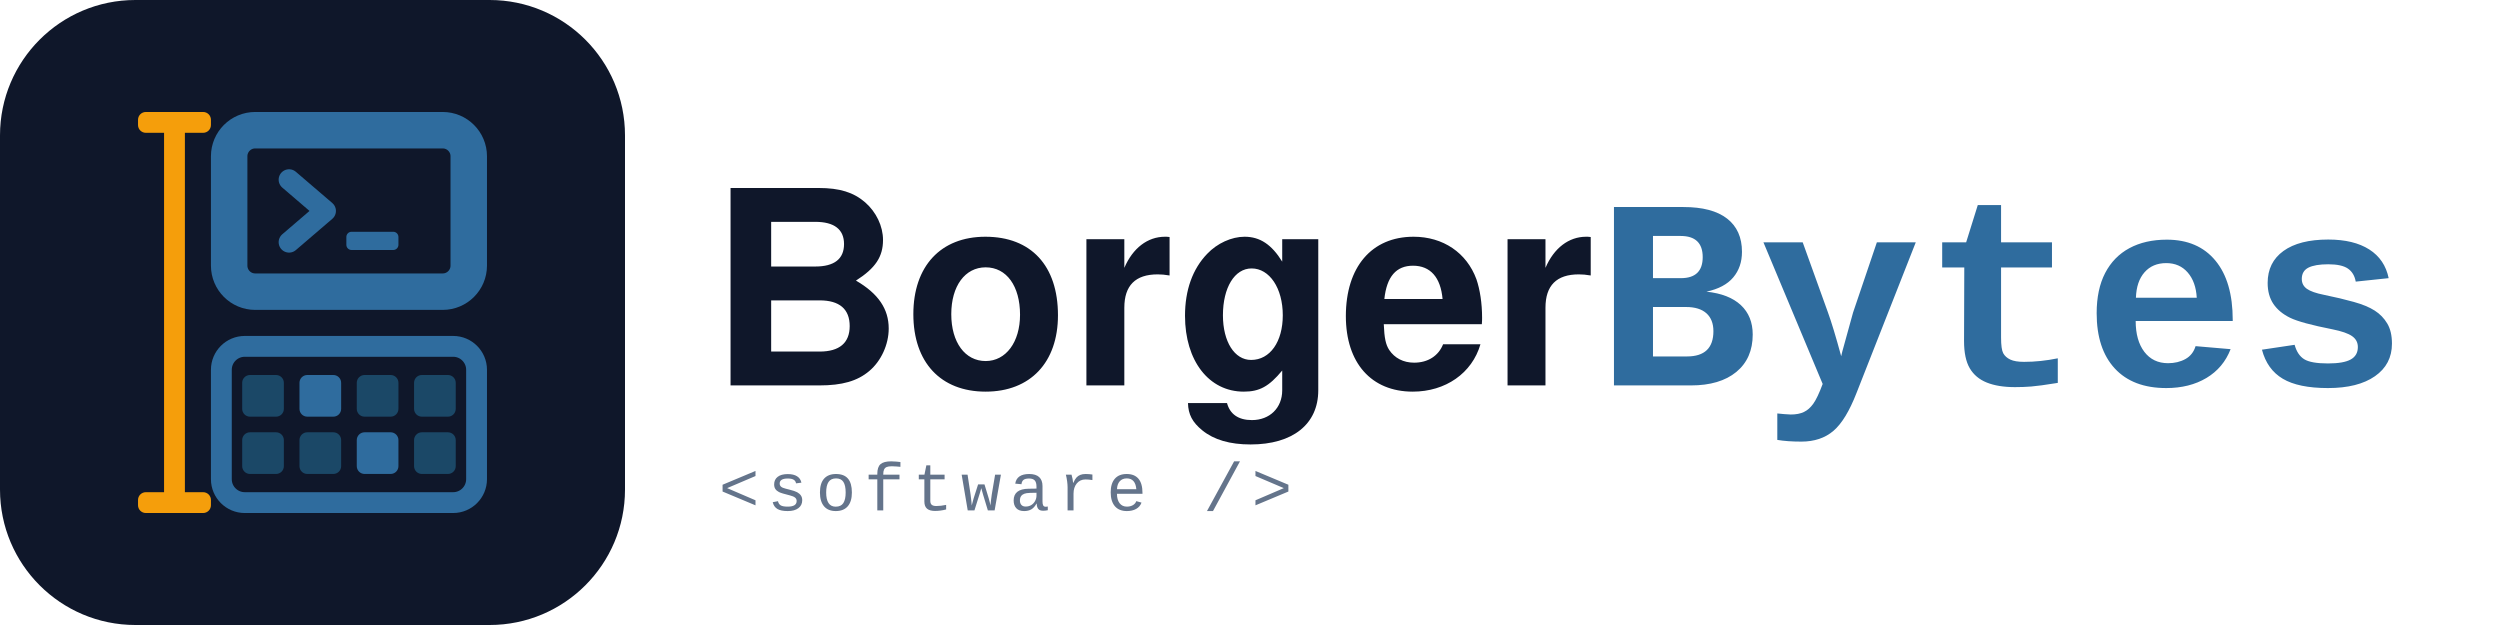
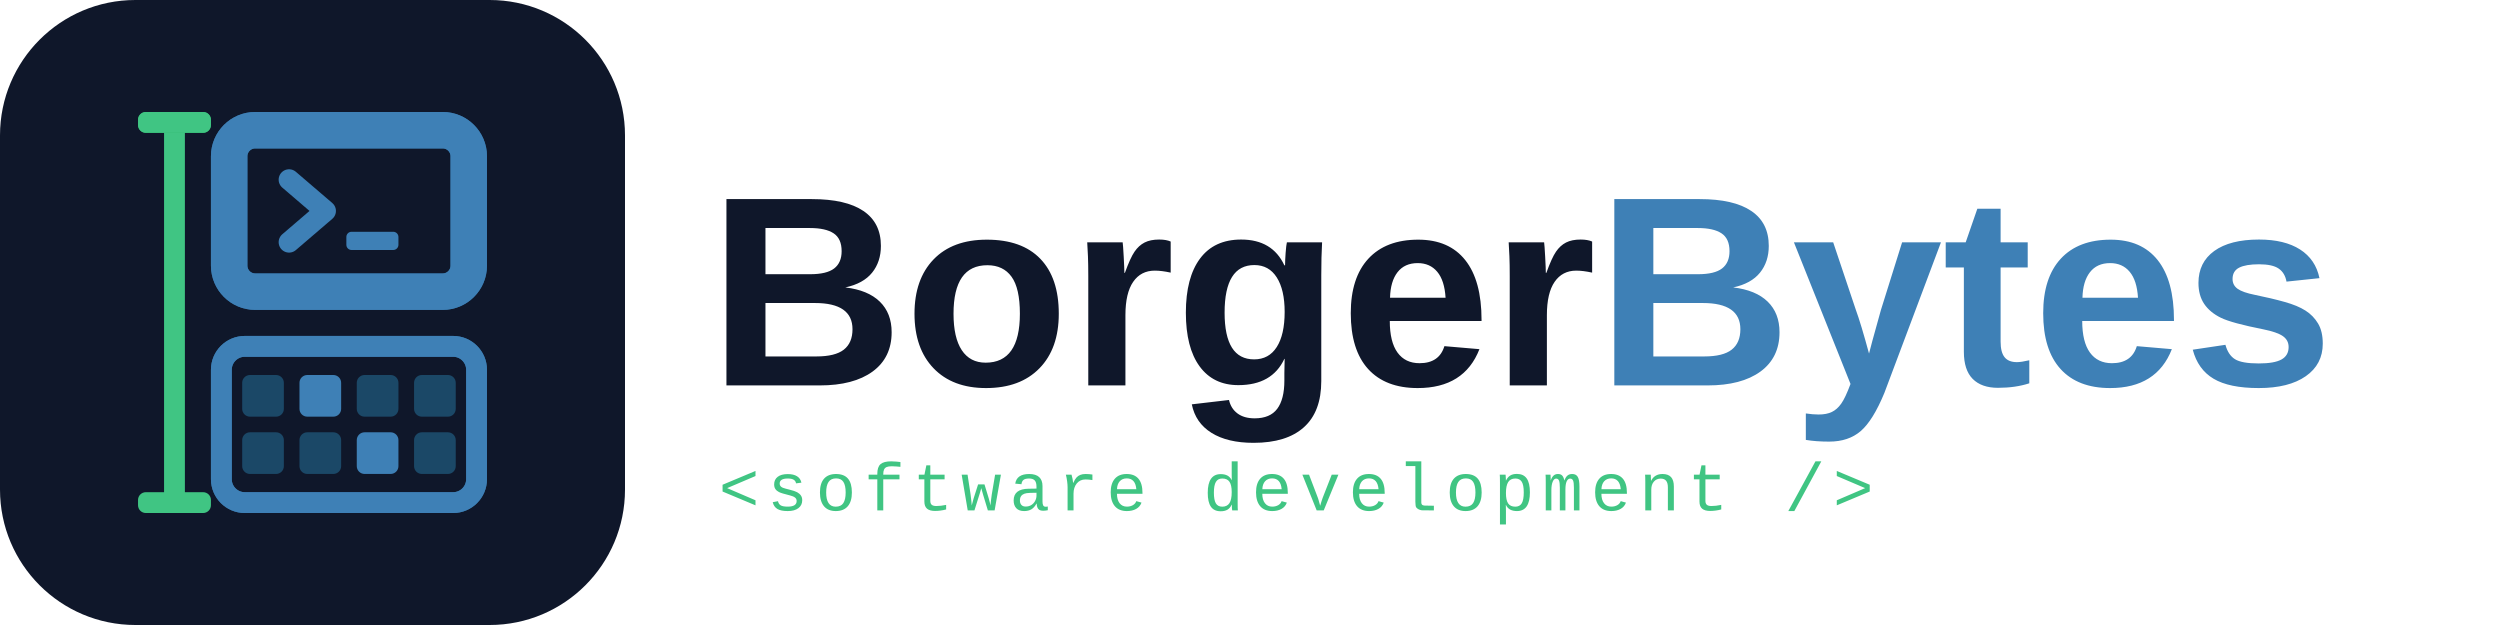
- <svg xmlns="http://www.w3.org/2000/svg" width="960" height="240" viewBox="0 0 960 240" role="img" aria-label="BorgerBytes logo">
-   <rect width="240" height="240" rx="52" fill="#0f172a" />
-   <g transform="translate(-5 7)">
-     <g fill="#f59e0b">
-       <rect x="68" y="36" width="8" height="154" rx="2" />
-       <rect x="58" y="36" width="28" height="8" rx="3" />
-       <rect x="58" y="182" width="28" height="8" rx="3" />
+ <svg xmlns="http://www.w3.org/2000/svg" width="960" height="240" viewBox="0 0 960 240" role="img" aria-label="BorgerBytes logo" version="1.1" id="svg17">
+   <defs id="defs17" />
+   <rect width="240" height="240" rx="52" fill="#0f172a" id="rect1" x="0" y="0" />
+   <g transform="translate(-5,7)" id="g16">
+     <g fill="#f59e0b" id="g4">
+       <rect x="68" y="36" width="8" height="154" rx="2" id="rect2" style="fill:#40c583;fill-opacity:1" />
+       <rect x="58" y="36" width="28" height="8" rx="3" id="rect3" style="fill:#28b363;fill-opacity:1" />
+       <rect x="58" y="182" width="28" height="8" rx="3" id="rect4" style="fill:#40c583;fill-opacity:1" />
+       <rect x="58" y="36" width="28" height="8" rx="3" id="rect16" style="fill:#40c583;fill-opacity:1" />
    </g>
-     <rect x="93" y="43" width="92" height="62" rx="10" fill="none" stroke="#2f6c9e" stroke-width="14" />
-     <path d="M116 62l14 12-14 12" fill="none" stroke="#2f6c9e" stroke-width="8" stroke-linecap="round" stroke-linejoin="round" />
-     <rect x="138" y="82" width="20" height="7" rx="2" fill="#2f6c9e" />
-     <rect x="90" y="126" width="98" height="60" rx="9" fill="none" stroke="#2f6c9e" stroke-width="8" />
-     <g fill="#38bdf8" fill-opacity=".3">
-       <rect x="98" y="137" width="16" height="16" rx="3" />
-       <rect x="120" y="137" width="16" height="16" rx="3" fill="#2f6c9e" fill-opacity="1" />
-       <rect x="142" y="137" width="16" height="16" rx="3" />
-       <rect x="164" y="137" width="16" height="16" rx="3" />
-       <rect x="98" y="159" width="16" height="16" rx="3" />
-       <rect x="120" y="159" width="16" height="16" rx="3" />
-       <rect x="142" y="159" width="16" height="16" rx="3" fill="#2f6c9e" fill-opacity="1" />
-       <rect x="164" y="159" width="16" height="16" rx="3" />
+     <rect x="93" y="43" width="92" height="62" rx="10" fill="none" stroke="#2f6c9e" stroke-width="14" id="rect5" />
+     <path d="m 116,62 14,12 -14,12" fill="none" stroke="#2f6c9e" stroke-width="8" stroke-linecap="round" stroke-linejoin="round" id="path5" style="stroke:#3e80b6;stroke-opacity:1" />
+     <rect x="138" y="82" width="20" height="7" rx="2" fill="#2f6c9e" id="rect6" style="fill:#3e80b6;fill-opacity:1" />
+     <rect x="90" y="126" width="98" height="60" rx="9" fill="none" stroke="#2f6c9e" stroke-width="8" id="rect7" />
+     <g fill="#38bdf8" fill-opacity="0.3" id="g15">
+       <rect x="98" y="137" width="16" height="16" rx="3" id="rect8" />
+       <rect x="120" y="137" width="16" height="16" rx="3" fill="#2f6c9e" fill-opacity="1" id="rect9" style="fill:#3e80b6;fill-opacity:1" />
+       <rect x="142" y="137" width="16" height="16" rx="3" id="rect10" />
+       <rect x="164" y="137" width="16" height="16" rx="3" id="rect11" />
+       <rect x="98" y="159" width="16" height="16" rx="3" id="rect12" />
+       <rect x="120" y="159" width="16" height="16" rx="3" id="rect13" />
+       <rect x="142" y="159" width="16" height="16" rx="3" fill="#2f6c9e" fill-opacity="1" id="rect14" style="fill:#3e80b6;fill-opacity:1" />
+       <rect x="164" y="159" width="16" height="16" rx="3" id="rect15" />
    </g>
+     <rect x="93" y="43" width="92" height="62" rx="10" fill="none" stroke="#2f6c9e" stroke-width="14" id="rect17" style="stroke:#3e80b6;stroke-opacity:1" />
+     <rect x="90" y="126" width="98" height="60" rx="9" fill="none" stroke="#2f6c9e" stroke-width="8" id="rect18" style="stroke:#3e80b6;stroke-opacity:1" />
  </g>
-   <text x="272" y="148" font-family="'Segoe UI', Helvetica, Arial, sans-serif" font-size="104" font-weight="800" fill="#0f172a">Borger<tspan font-family="Consolas, Menlo, 'Courier New', monospace" font-weight="700" fill="#2f6c9e">Bytes</tspan>
+   <text x="272" y="148" font-family="'Segoe UI', Helvetica, Arial, sans-serif" font-size="104px" font-weight="800" fill="#0f172a" id="text16">
+     <tspan style="font-style:normal;font-variant:normal;font-weight:bold;font-stretch:normal;font-family:'Liberation Sans';-inkscape-font-specification:'Liberation Sans Bold'" id="tspan1">Borger<tspan style="fill:#3e80b6;fill-opacity:1" id="tspan2">Bytes</tspan>
+     </tspan>
  </text>
-   <text x="276" y="196" font-family="Consolas, Menlo, 'Courier New', monospace" font-size="26" letter-spacing="3" fill="#64748b">&lt;software /&gt;</text>
+   <text x="276" y="196" font-family="Consolas, Menlo, 'Courier New', monospace" font-size="26px" letter-spacing="3" fill="#64748b" id="text17" style="fill:#40c583;fill-opacity:1">
+     <tspan style="fill:#40c583;fill-opacity:1" id="tspan18">&lt;software development /&gt;</tspan>
+   </text>
</svg>
